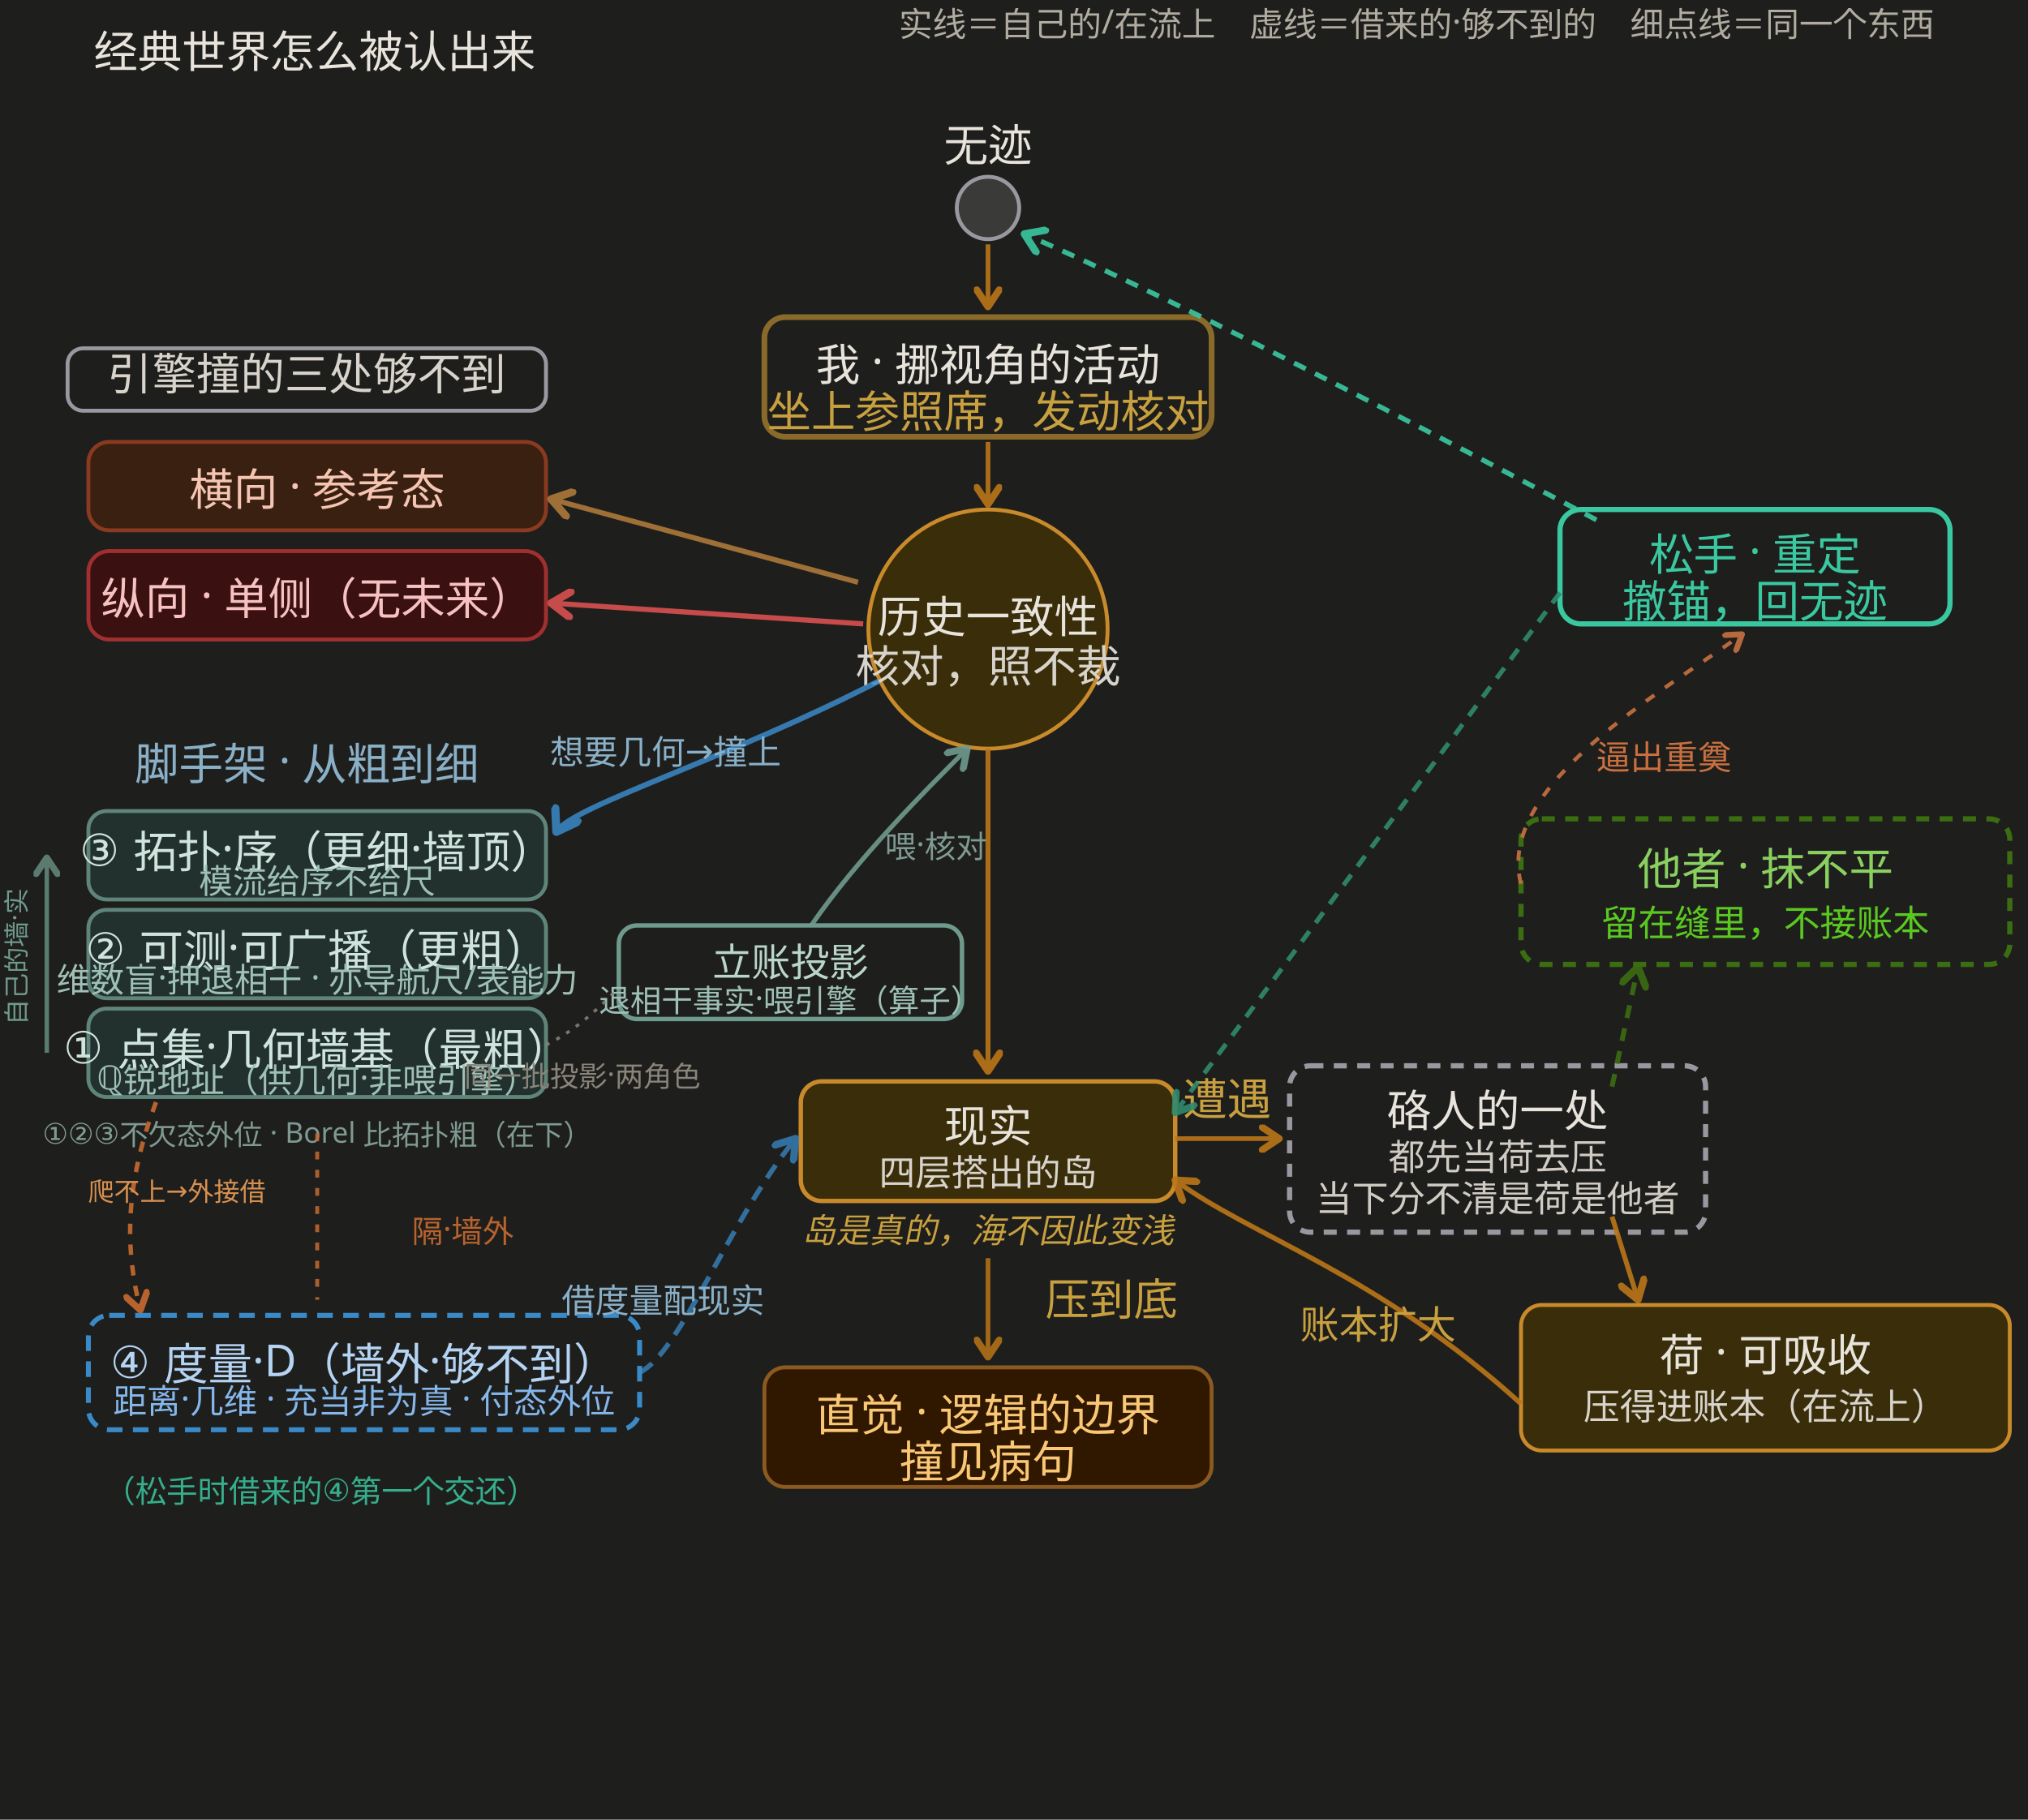
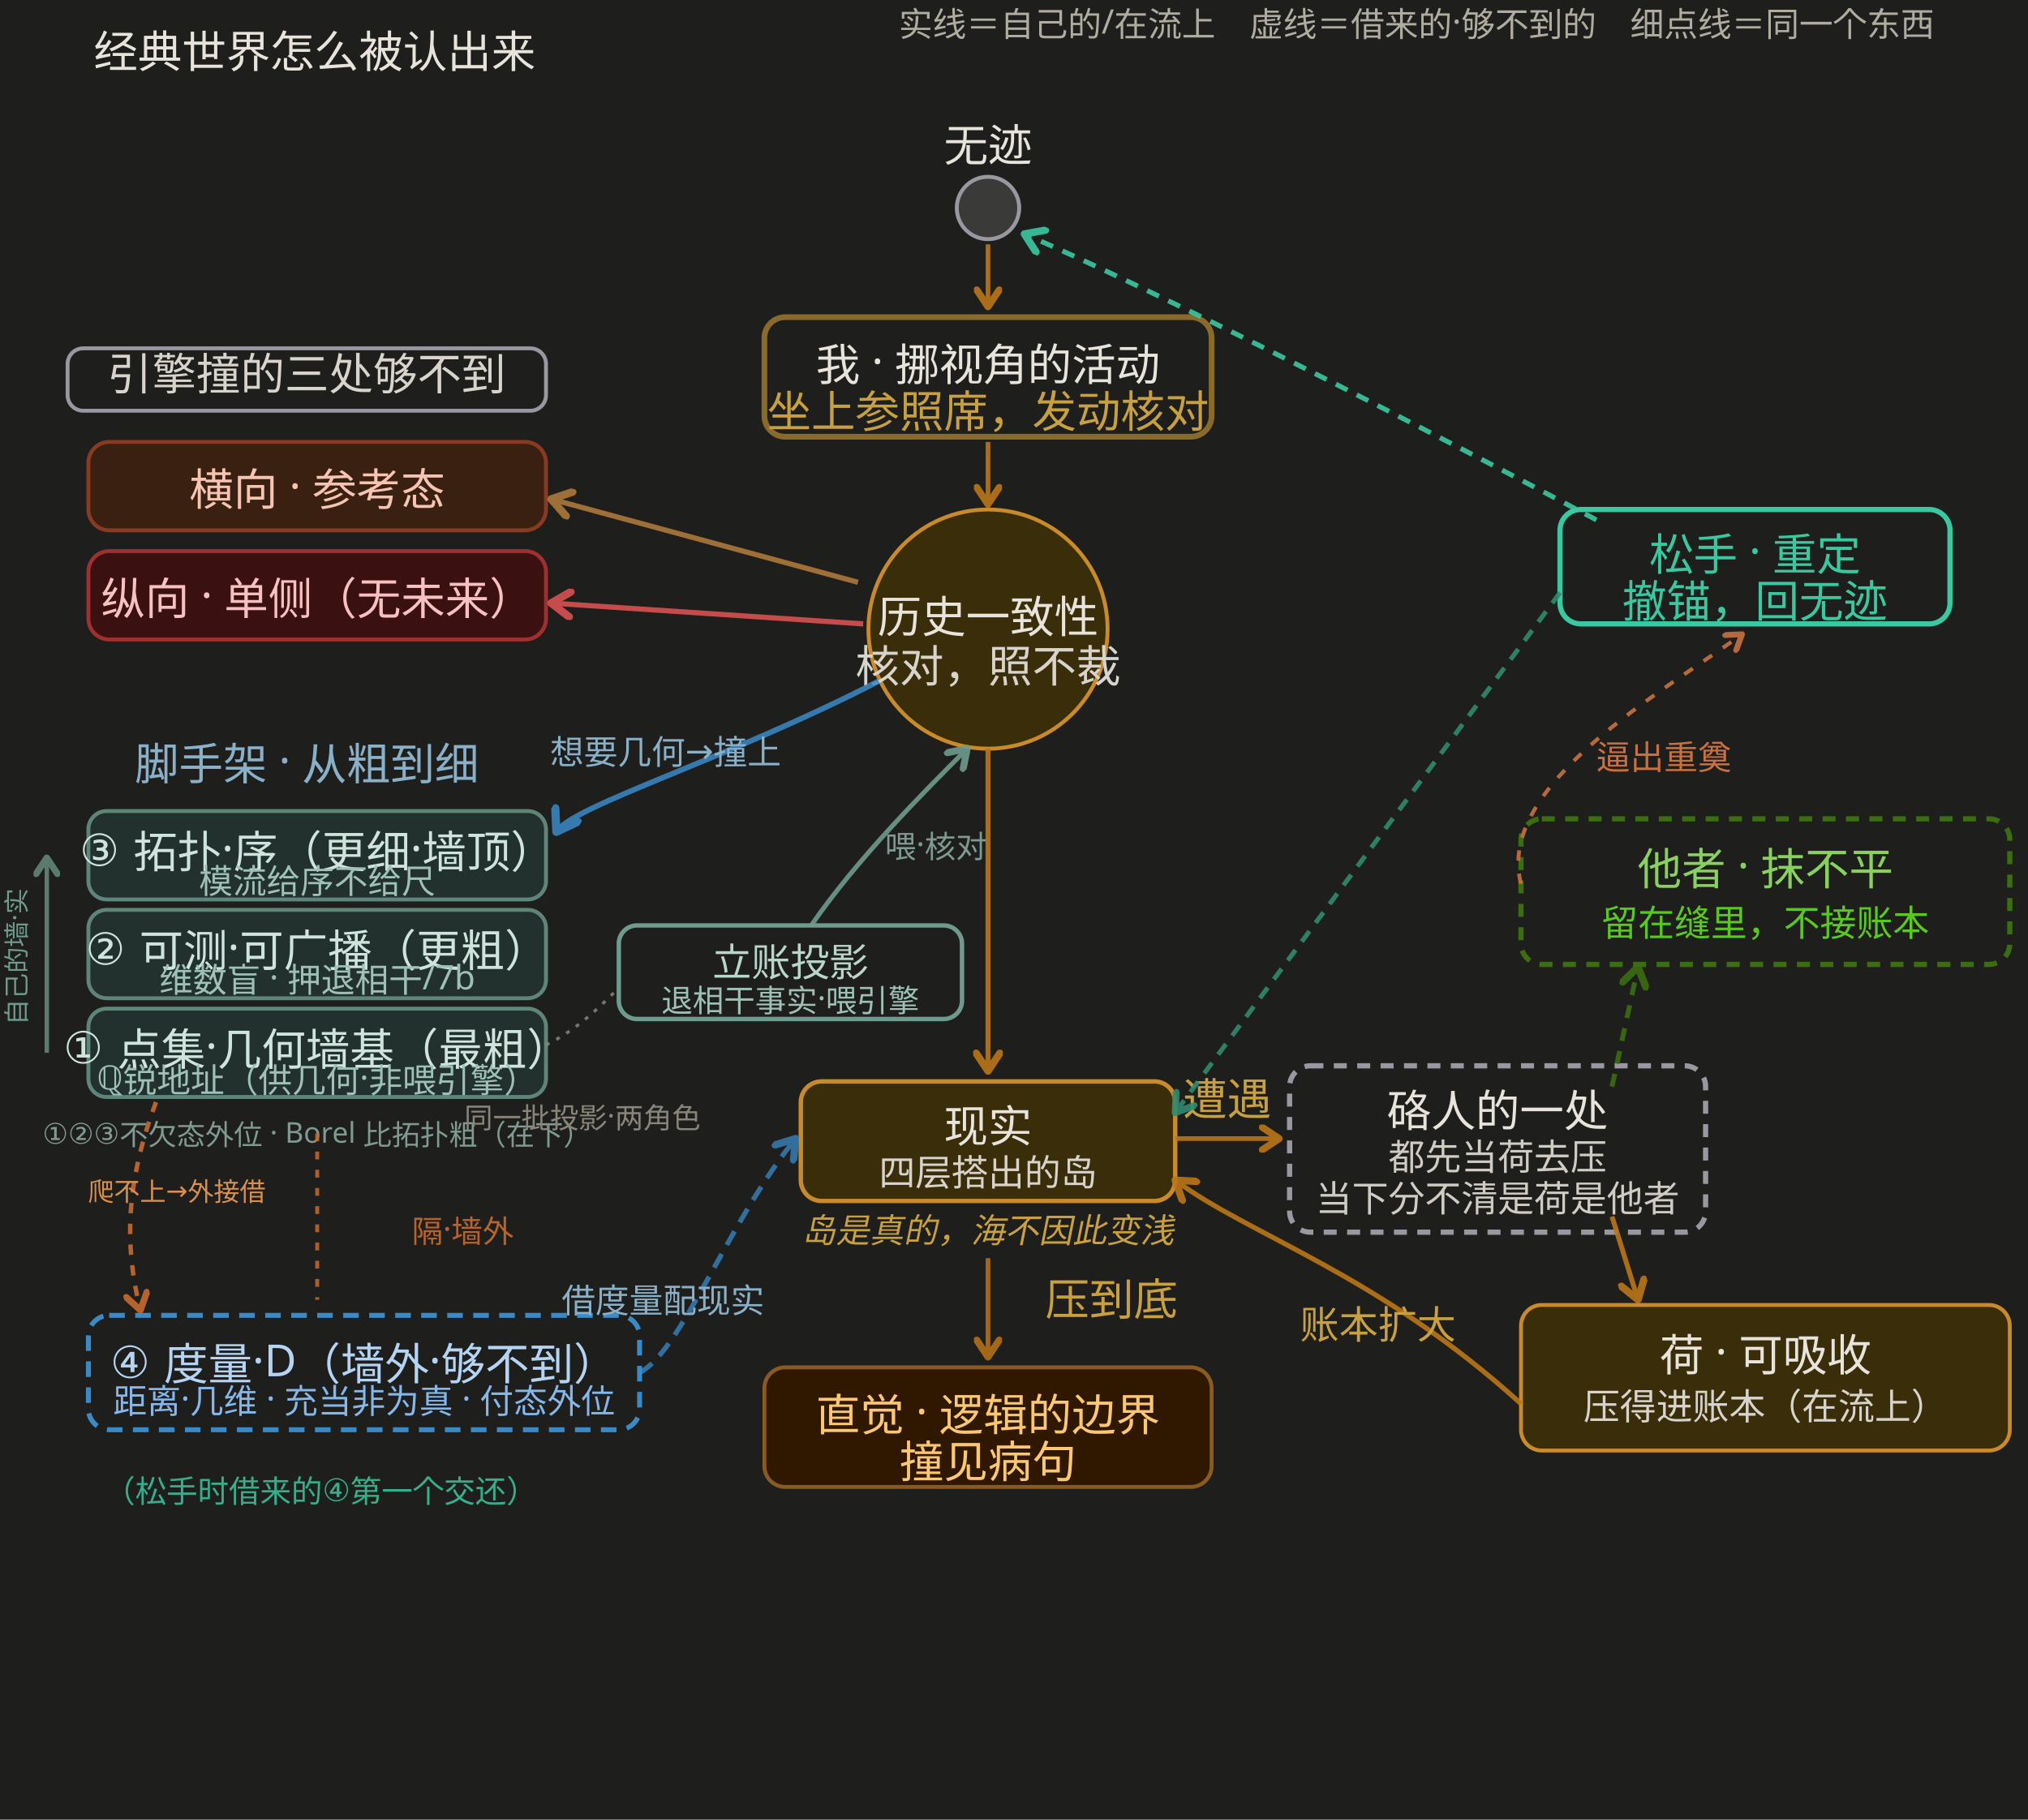
<svg xmlns="http://www.w3.org/2000/svg" preserveAspectRatio="xMidYMid meet" width="100%" viewBox="0 0 780 700" role="img">
  <rect x="0" y="0" width="780" height="700" fill="#1e1e1c" />
  <defs>
    <marker id="arrow" viewBox="0 0 10 10" refX="8" refY="5" markerWidth="6" markerHeight="6" orient="auto-start-reverse">
      <path d="M2 1L8 5L2 9" fill="none" stroke="context-stroke" stroke-width="2.5" stroke-linecap="round" stroke-linejoin="round" />
    </marker>
  </defs>
  <text x="36" y="26" fill="#e8e4dc" font-family="'Anthropic Sans',sans-serif" font-size="17" font-weight="500">经典世界怎么被认出来</text>
  <text x="744" y="14" text-anchor="end" fill="#b0aca0" font-family="'Anthropic Sans',sans-serif" font-size="13">实线＝自己的/在流上　虚线＝借来的·够不到的　细点线＝同一个东西</text>
  <a href="02_start.html#scene-wuji" target="_top">
    <g>
      <circle cx="380" cy="80" r="12" fill="#3a3a38" stroke="#9b97a0" stroke-width="1.5" />
      <text x="380" y="62" text-anchor="middle" fill="#e8e4dc" font-family="'Anthropic Sans',sans-serif" font-size="17" font-weight="500">无迹</text>
    </g>
  </a>
  <line x1="380" y1="94" x2="380" y2="118" stroke="#ba7517" stroke-width="1.8" opacity="0.9" marker-end="url(#arrow)" />
  <a href="07_worldtopos.html#scene-wo" target="_top">
    <g>
      <rect x="294" y="122" width="172" height="46" rx="8" fill="none" stroke="#8a6a2a" stroke-width="2.2" />
      <text x="380" y="139" text-anchor="middle" dominant-baseline="central" fill="#e8e4dc" font-family="'Anthropic Sans',sans-serif" font-size="17" font-weight="500">我 · 挪视角的活动</text>
      <text x="380" y="157" text-anchor="middle" dominant-baseline="central" fill="#c8a040" font-family="'Anthropic Sans',sans-serif" font-size="17">坐上参照席，发动核对</text>
    </g>
  </a>
  <line x1="380" y1="170" x2="380" y2="194" stroke="#ba7517" stroke-width="1.8" opacity="0.9" marker-end="url(#arrow)" />
  <a href="07_worldtopos.html#scene-lishi" target="_top">
    <g>
      <circle cx="380" cy="242" r="46" fill="#3a2e0a" stroke="#c88a2a" stroke-width="1.5" />
      <text x="380" y="236" text-anchor="middle" dominant-baseline="central" fill="#e8e4dc" font-family="'Anthropic Sans',sans-serif" font-size="17" font-weight="500">历史一致性</text>
      <text x="380" y="255" text-anchor="middle" dominant-baseline="central" fill="#d8d4cc" font-family="'Anthropic Sans',sans-serif" font-size="17">核对，照不裁</text>
    </g>
  </a>
  <line x1="380" y1="288" x2="380" y2="412" stroke="#ba7517" stroke-width="1.9" opacity="0.9" marker-end="url(#arrow)" />
  <a href="10_classicalworld.html#scene-xianshi" target="_top">
    <g>
      <rect x="308" y="416" width="144" height="46" rx="8" fill="#3a2e0a" stroke="#c88a2a" stroke-width="1.7" />
      <text x="380" y="432" text-anchor="middle" dominant-baseline="central" fill="#e8e4dc" font-family="'Anthropic Sans',sans-serif" font-size="17" font-weight="500">现实</text>
      <text x="380" y="450" text-anchor="middle" dominant-baseline="central" fill="#d8d4cc" font-family="'Anthropic Sans',sans-serif" font-size="14">四层搭出的岛</text>
    </g>
  </a>
  <text x="380" y="478" text-anchor="middle" fill="#c8a040" font-family="'Anthropic Sans',sans-serif" font-size="13" font-style="italic">岛是真的，海不因此变浅</text>
  <line x1="380" y1="484" x2="380" y2="522" stroke="#ba7517" stroke-width="1.8" opacity="0.85" marker-end="url(#arrow)" />
  <text x="402" y="506" fill="#c8a040" font-family="'Anthropic Sans',sans-serif" font-size="17">压到底</text>
  <a href="08_intuition.html#scene-luoji" target="_top">
    <g>
      <rect x="294" y="526" width="172" height="46" rx="8" fill="#301800" stroke="#8a5a20" stroke-width="1.5" />
      <text x="380" y="543" text-anchor="middle" dominant-baseline="central" fill="#FAC775" font-family="'Anthropic Sans',sans-serif" font-size="17" font-weight="500">直觉 · 逻辑的边界</text>
      <text x="380" y="561" text-anchor="middle" dominant-baseline="central" fill="#FAC775" font-family="'Anthropic Sans',sans-serif" font-size="17">撞见病句</text>
    </g>
  </a>
  <a href="05_unknowable.html#scene-sanzhong" target="_top">
    <g>
      <text x="118" y="150" text-anchor="middle" fill="#d8d4cc" font-family="'Anthropic Sans',sans-serif" font-size="17">引擎撞的三处够不到</text>
      <rect x="26" y="134" width="184" height="24" rx="6" fill="none" stroke="#9b97a0" stroke-width="1.5" />
    </g>
  </a>
  <a href="04_intentionality.html#scene-heng" target="_top">
    <g>
      <rect x="34" y="170" width="176" height="34" rx="8" fill="#3a2010" stroke="#8a3a20" stroke-width="1.5" />
      <text x="122" y="187" text-anchor="middle" dominant-baseline="central" fill="#F5C4B3" font-family="'Anthropic Sans',sans-serif" font-size="17" font-weight="500">横向 · 参考态</text>
    </g>
  </a>
  <line x1="330" y1="224" x2="212" y2="192" stroke="#c88a40" stroke-width="2.0" opacity="0.75" marker-end="url(#arrow)" />
  <a href="03_twostreams.html#scene-zong" target="_top">
    <g>
      <rect x="34" y="212" width="176" height="34" rx="8" fill="#3a1010" stroke="#a03030" stroke-width="1.5" />
      <text x="122" y="229" text-anchor="middle" dominant-baseline="central" fill="#F7C1C1" font-family="'Anthropic Sans',sans-serif" font-size="17" font-weight="500">纵向 · 单侧（无未来）</text>
    </g>
  </a>
  <line x1="332" y1="240" x2="212" y2="232" stroke="#d85050" stroke-width="2.0" opacity="0.9" marker-end="url(#arrow)" />
  <text x="118" y="300" text-anchor="middle" fill="#8ab0c8" font-family="'Anthropic Sans',sans-serif" font-size="17" font-weight="500">脚手架 · 从粗到细</text>
  <path d="M338 262 C 280 292, 220 310, 214 320" fill="none" stroke="#3a8ac8" stroke-width="2.1" opacity="0.85" marker-end="url(#arrow)" />
  <text x="256" y="294" text-anchor="middle" fill="#8ab0c8" font-family="'Anthropic Sans',sans-serif" font-size="13">想要几何→撞上</text>
  <g>
    <rect x="34" y="312" width="176" height="34" rx="7" fill="#22302e" stroke="#5f857b" stroke-width="1.5" />
    <text x="122" y="324" text-anchor="middle" dominant-baseline="central" fill="#cfe4dc" font-family="'Anthropic Sans',sans-serif" font-size="17" font-weight="500">③ 拓扑·序（更细·墙顶）</text>
    <text x="122" y="338" text-anchor="middle" dominant-baseline="central" fill="#9ec0b6" font-family="'Anthropic Sans',sans-serif" font-size="13">模流给序不给尺</text>
  </g>
  <g>
    <rect x="34" y="350" width="176" height="34" rx="7" fill="#22302e" stroke="#5f857b" stroke-width="1.5" />
    <text x="122" y="362" text-anchor="middle" dominant-baseline="central" fill="#cfe4dc" font-family="'Anthropic Sans',sans-serif" font-size="17" font-weight="500">② 可测·可广播（更粗）</text>
-     <text x="122" y="376" text-anchor="middle" dominant-baseline="central" fill="#9ec0b6" font-family="'Anthropic Sans',sans-serif" font-size="13">维数盲·押退相干 · 亦导航尺/表能力</text>
+     <text x="122" y="376" text-anchor="middle" dominant-baseline="central" fill="#9ec0b6" font-family="'Anthropic Sans',sans-serif" font-size="13">维数盲 · 押退相干/7b</text>
  </g>
  <g>
    <rect x="34" y="388" width="176" height="34" rx="7" fill="#22302e" stroke="#5f857b" stroke-width="1.5" />
    <text x="122" y="400" text-anchor="middle" dominant-baseline="central" fill="#cfe4dc" font-family="'Anthropic Sans',sans-serif" font-size="17" font-weight="500">① 点集·几何墙基（最粗）</text>
    <text x="122" y="414" text-anchor="middle" dominant-baseline="central" fill="#9ec0b6" font-family="'Anthropic Sans',sans-serif" font-size="13">ℚ锐地址（供几何·非喂引擎）</text>
  </g>
  <line x1="18" y1="405" x2="18" y2="330" stroke="#6f9a8e" stroke-width="1.7" opacity="0.75" marker-end="url(#arrow)" />
  <text x="10" y="368" text-anchor="middle" fill="#6f9a8e" font-family="'Anthropic Sans',sans-serif" font-size="10" transform="rotate(-90 10 368)">自己的墙·实</text>
  <text x="122" y="440" text-anchor="middle" fill="#7f9a92" font-family="'Anthropic Sans',sans-serif" font-size="11">①②③不欠态外位 · Borel 比拓扑粗（在下）</text>
  <g>
    <rect x="238" y="356" width="132" height="36" rx="7" fill="none" stroke="#6f9a8e" stroke-width="1.7" />
    <text x="304" y="369" text-anchor="middle" dominant-baseline="central" fill="#b9d6cc" font-family="'Anthropic Sans',sans-serif" font-size="15" font-weight="500">立账投影</text>
-     <text x="304" y="384" text-anchor="middle" dominant-baseline="central" fill="#9ec0b6" font-family="'Anthropic Sans',sans-serif" font-size="12">退相干事实·喂引擎（算子）</text>
+     <text x="304" y="384" text-anchor="middle" dominant-baseline="central" fill="#9ec0b6" font-family="'Anthropic Sans',sans-serif" font-size="12">退相干事实·喂引擎</text>
  </g>
  <path d="M312 356 C 330 330, 355 305, 372 288" fill="none" stroke="#6f9a8e" stroke-width="1.8" opacity="0.9" marker-end="url(#arrow)" />
  <text x="360" y="330" text-anchor="middle" fill="#7f9a92" font-family="'Anthropic Sans',sans-serif" font-size="12">喂·核对</text>
  <path d="M210 402 C 222 396, 230 388, 238 380" fill="none" stroke="#8a857a" stroke-width="1.2" opacity="0.85" stroke-dasharray="1.5 3" />
-   <text x="224" y="418" text-anchor="middle" fill="#8a857a" font-family="'Anthropic Sans',sans-serif" font-size="11">同一批投影·两角色</text>
+   <text x="224" y="434" text-anchor="middle" fill="#8a857a" font-family="'Anthropic Sans',sans-serif" font-size="11">同一批投影·两角色</text>
  <line x1="122" y1="436" x2="122" y2="500" stroke="#c86a30" stroke-width="1.5" stroke-dasharray="3 4" opacity="0.85" />
  <text x="178" y="478" text-anchor="middle" fill="#c86a30" font-family="'Anthropic Sans',sans-serif" font-size="12" opacity="0.9">隔·墙外</text>
  <a href="09_assertion.html#scene-dui" target="_top">
    <g>
      <rect x="34" y="506" width="212" height="44" rx="8" fill="none" stroke="#3a8ac8" stroke-width="1.9" stroke-dasharray="6 4" />
      <text x="140" y="521" text-anchor="middle" dominant-baseline="central" fill="#B5D4F4" font-family="'Anthropic Sans',sans-serif" font-size="17" font-weight="500">④ 度量·D（墙外·够不到）</text>
      <text x="140" y="538" text-anchor="middle" dominant-baseline="central" fill="#85B7EB" font-family="'Anthropic Sans',sans-serif" font-size="13">距离·几维 · 充当非为真 · 付态外位</text>
    </g>
  </a>
  <path d="M60 424 C 48 456, 48 480, 54 504" fill="none" stroke="#c86a30" stroke-width="1.7" opacity="0.9" stroke-dasharray="4 4" marker-end="url(#arrow)" />
  <text x="68" y="462" text-anchor="middle" fill="#d89050" font-family="'Anthropic Sans',sans-serif" font-size="10">爬不上→外接借</text>
  <path d="M246 528 C 262 520, 280 470, 306 438" fill="none" stroke="#3a8ac8" stroke-width="1.9" opacity="0.75" stroke-dasharray="6 4" marker-end="url(#arrow)" />
  <text x="255" y="505" text-anchor="middle" fill="#8ab0c8" font-family="'Anthropic Sans',sans-serif" font-size="13">借度量配现实</text>
  <line x1="452" y1="438" x2="492" y2="438" stroke="#ba7517" stroke-width="1.8" opacity="0.9" marker-end="url(#arrow)" />
  <text x="472" y="429" text-anchor="middle" fill="#c8a040" font-family="'Anthropic Sans',sans-serif" font-size="17">遭遇</text>
  <g>
    <rect x="496" y="410" width="160" height="64" rx="8" fill="none" stroke="#9b97a0" stroke-width="2.0" stroke-dasharray="5 4" />
    <text x="576" y="426" text-anchor="middle" dominant-baseline="central" fill="#e8e4dc" font-family="'Anthropic Sans',sans-serif" font-size="17" font-weight="500">硌人的一处</text>
    <text x="576" y="444" text-anchor="middle" dominant-baseline="central" fill="#d0ccc4" font-family="'Anthropic Sans',sans-serif" font-size="14">都先当荷去压</text>
    <text x="576" y="460" text-anchor="middle" dominant-baseline="central" fill="#d0ccc4" font-family="'Anthropic Sans',sans-serif" font-size="14">当下分不清是荷是他者</text>
  </g>
  <line x1="620" y1="418" x2="630" y2="372" stroke="#3b6d11" stroke-width="1.9" opacity="0.9" stroke-dasharray="5 4" marker-end="url(#arrow)" />
  <g>
    <rect x="585" y="315" width="188" height="56" rx="8" fill="none" stroke="#3b6d11" stroke-width="2.0" stroke-dasharray="5 4" />
    <text x="679" y="333" text-anchor="middle" dominant-baseline="central" fill="#8ad060" font-family="'Anthropic Sans',sans-serif" font-size="17" font-weight="500">他者 · 抹不平</text>
    <text x="679" y="354" text-anchor="middle" dominant-baseline="central" fill="#5ac820" font-family="'Anthropic Sans',sans-serif" font-size="14">留在缝里，不接账本</text>
  </g>
  <path d="M585 340 C 575 302, 640 266, 670 244" fill="none" stroke="#c87040" stroke-width="1.5" opacity="0.9" stroke-dasharray="4 5" marker-end="url(#arrow)" />
  <text x="640" y="296" text-anchor="middle" fill="#c87040" font-family="'Anthropic Sans',sans-serif" font-size="13">逼出重奠</text>
  <line x1="620" y1="468" x2="630" y2="500" stroke="#ba7517" stroke-width="1.9" opacity="0.9" marker-end="url(#arrow)" />
  <a href="06_theother.html#scene-he" target="_top">
    <g>
      <rect x="585" y="502" width="188" height="56" rx="8" fill="#3a2e0a" stroke="#c88a2a" stroke-width="1.5" />
      <text x="679" y="520" text-anchor="middle" dominant-baseline="central" fill="#e8e4dc" font-family="'Anthropic Sans',sans-serif" font-size="17" font-weight="500">荷 · 可吸收</text>
      <text x="679" y="540" text-anchor="middle" dominant-baseline="central" fill="#d8d4cc" font-family="'Anthropic Sans',sans-serif" font-size="14">压得进账本（在流上）</text>
    </g>
  </a>
  <path d="M585 540 C 530 490, 480 475, 452 454" fill="none" stroke="#ba7517" stroke-width="1.9" opacity="0.9" marker-end="url(#arrow)" />
  <text x="530" y="515" text-anchor="middle" fill="#c8a040" font-family="'Anthropic Sans',sans-serif" font-size="15">账本扩大</text>
  <a href="12_epilogue.html#scene-songshou" target="_top">
    <g>
      <rect x="600" y="196" width="150" height="44" rx="8" fill="none" stroke="#3ac8a0" stroke-width="2.0" />
      <text x="675" y="212" text-anchor="middle" dominant-baseline="central" fill="#3ac8a0" font-family="'Anthropic Sans',sans-serif" font-size="17" font-weight="500">松手 · 重定</text>
      <text x="675" y="230" text-anchor="middle" dominant-baseline="central" fill="#3ac8a0" font-family="'Anthropic Sans',sans-serif" font-size="17">撤锚，回无迹</text>
    </g>
  </a>
  <line x1="600" y1="228" x2="452" y2="428" stroke="#2f8a6e" stroke-width="1.8" opacity="0.9" stroke-dasharray="5 4" marker-end="url(#arrow)" />
  <path d="M614 200 C 520 150, 440 110, 394 90" fill="none" stroke="#3ac8a0" stroke-width="1.9" opacity="0.9" stroke-dasharray="5 4" marker-end="url(#arrow)" />
  <text x="40" y="578" text-anchor="start" fill="#3ac8a0" font-family="'Anthropic Sans',sans-serif" font-size="12" opacity="0.85">（松手时借来的④第一个交还）</text>
</svg>
